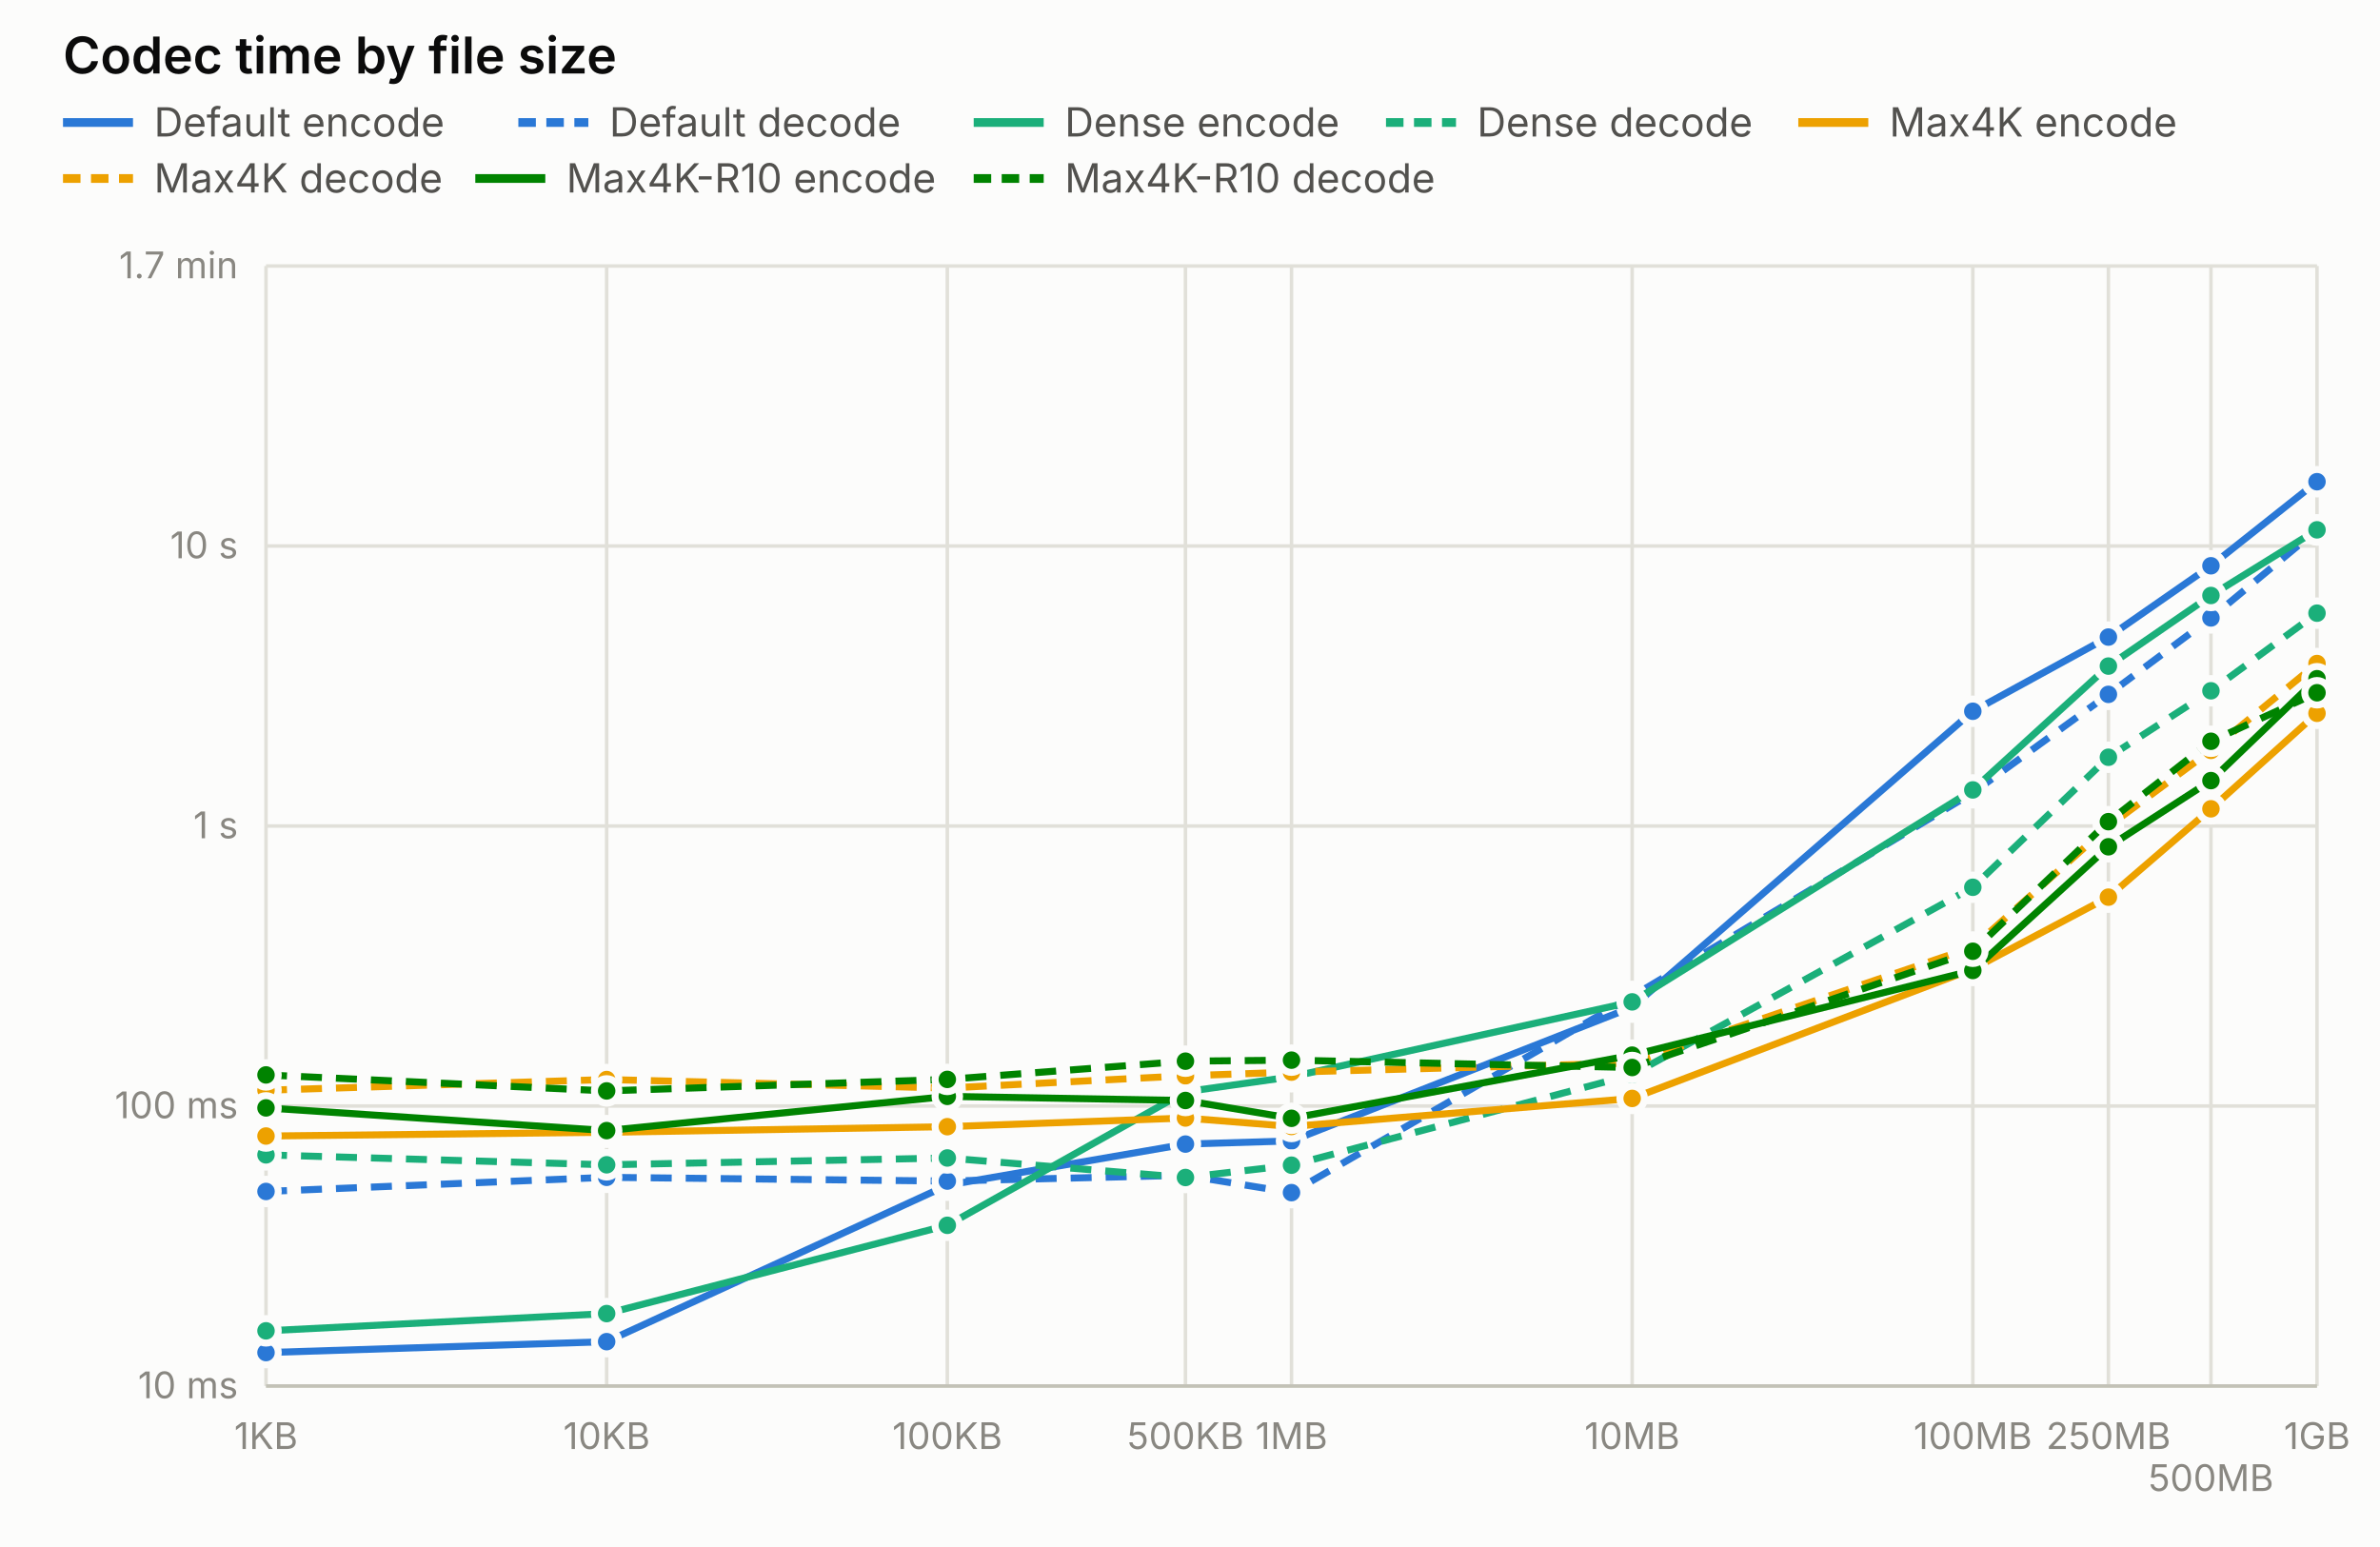
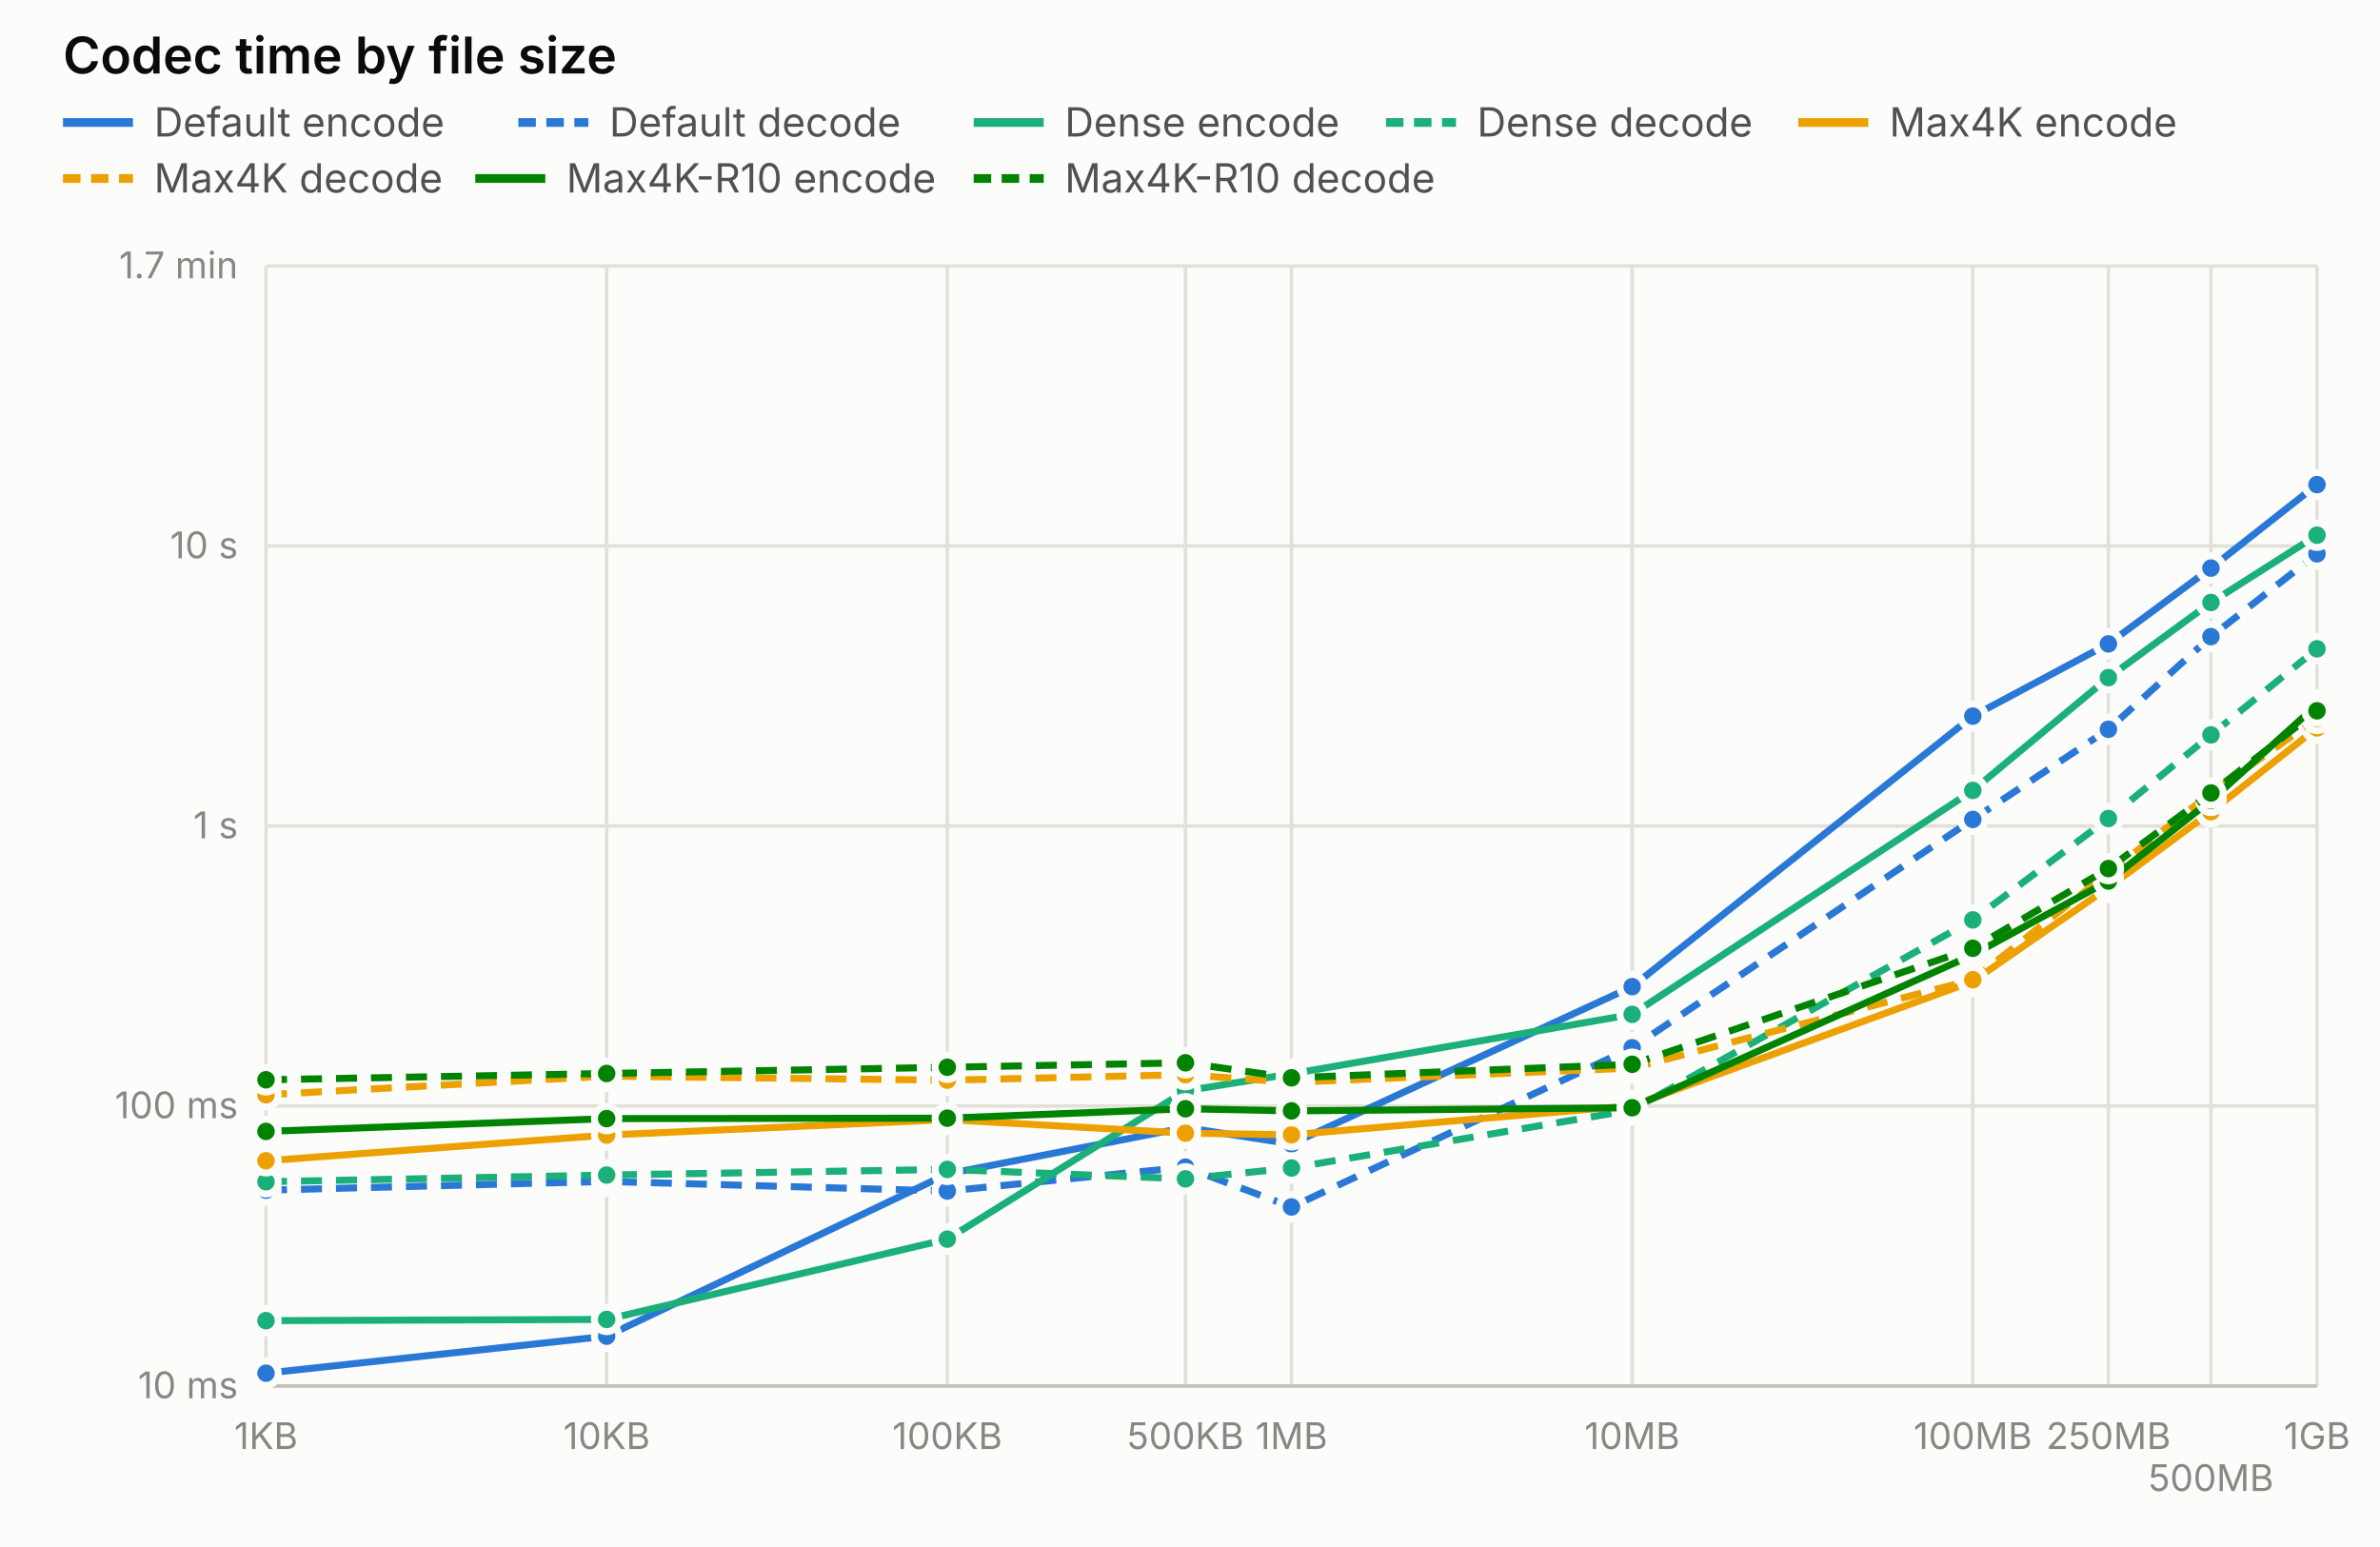
<svg xmlns="http://www.w3.org/2000/svg" viewBox="0 0 680 442" width="680" height="442" role="img" aria-label="Codec time by file size">
  <rect width="680" height="442" fill="#fcfcfb" />
  <text x="18" y="21" font-family="system-ui, -apple-system, Segoe UI, sans-serif" font-size="14.5" font-weight="600" fill="#0b0b0b">Codec time by file size</text>
  <line x1="18" y1="35" x2="38" y2="35" stroke="#2a78d6" stroke-width="2.5" />
  <text x="44" y="39" font-family="system-ui, -apple-system, Segoe UI, sans-serif" font-size="11.5" fill="#52514e">Default encode</text>
  <line x1="148.1" y1="35" x2="168.1" y2="35" stroke="#2a78d6" stroke-width="2.5" stroke-dasharray="5 3" />
  <text x="174.1" y="39" font-family="system-ui, -apple-system, Segoe UI, sans-serif" font-size="11.5" fill="#52514e">Default decode</text>
  <line x1="278.2" y1="35" x2="298.2" y2="35" stroke="#1baf7a" stroke-width="2.5" />
  <text x="304.2" y="39" font-family="system-ui, -apple-system, Segoe UI, sans-serif" font-size="11.5" fill="#52514e">Dense encode</text>
  <line x1="396" y1="35" x2="416" y2="35" stroke="#1baf7a" stroke-width="2.5" stroke-dasharray="5 3" />
  <text x="422" y="39" font-family="system-ui, -apple-system, Segoe UI, sans-serif" font-size="11.5" fill="#52514e">Dense decode</text>
  <line x1="513.8" y1="35" x2="533.8" y2="35" stroke="#eda100" stroke-width="2.5" />
  <text x="539.8" y="39" font-family="system-ui, -apple-system, Segoe UI, sans-serif" font-size="11.5" fill="#52514e">Max4K encode</text>
  <line x1="18" y1="51" x2="38" y2="51" stroke="#eda100" stroke-width="2.5" stroke-dasharray="5 3" />
  <text x="44" y="55" font-family="system-ui, -apple-system, Segoe UI, sans-serif" font-size="11.5" fill="#52514e">Max4K decode</text>
  <line x1="135.8" y1="51" x2="155.8" y2="51" stroke="#008300" stroke-width="2.5" />
  <text x="161.8" y="55" font-family="system-ui, -apple-system, Segoe UI, sans-serif" font-size="11.5" fill="#52514e">Max4K-R10 encode</text>
  <line x1="278.2" y1="51" x2="298.2" y2="51" stroke="#008300" stroke-width="2.5" stroke-dasharray="5 3" />
  <text x="304.2" y="55" font-family="system-ui, -apple-system, Segoe UI, sans-serif" font-size="11.5" fill="#52514e">Max4K-R10 decode</text>
  <g transform="translate(0,62)">
    <line x1="76" y1="334" x2="662" y2="334" stroke="#e1e0d9" stroke-width="1" />
    <text x="68" y="337.5" fill="#898781" font-size="10.5" font-family="system-ui, -apple-system, Segoe UI, sans-serif" text-anchor="end">10 ms</text>
    <line x1="76" y1="254" x2="662" y2="254" stroke="#e1e0d9" stroke-width="1" />
    <text x="68" y="257.5" fill="#898781" font-size="10.5" font-family="system-ui, -apple-system, Segoe UI, sans-serif" text-anchor="end">100 ms</text>
    <line x1="76" y1="174" x2="662" y2="174" stroke="#e1e0d9" stroke-width="1" />
    <text x="68" y="177.5" fill="#898781" font-size="10.5" font-family="system-ui, -apple-system, Segoe UI, sans-serif" text-anchor="end">1 s</text>
    <line x1="76" y1="94" x2="662" y2="94" stroke="#e1e0d9" stroke-width="1" />
    <text x="68" y="97.5" fill="#898781" font-size="10.5" font-family="system-ui, -apple-system, Segoe UI, sans-serif" text-anchor="end">10 s</text>
    <line x1="76" y1="14" x2="662" y2="14" stroke="#e1e0d9" stroke-width="1" />
    <text x="68" y="17.5" fill="#898781" font-size="10.5" font-family="system-ui, -apple-system, Segoe UI, sans-serif" text-anchor="end">1.7 min</text>
    <line x1="76" y1="14" x2="76" y2="334" stroke="#e1e0d9" stroke-width="1" />
    <text x="76" y="352" fill="#898781" font-size="10.5" font-family="system-ui, -apple-system, Segoe UI, sans-serif" text-anchor="middle">1KB</text>
    <line x1="173.33" y1="14" x2="173.33" y2="334" stroke="#e1e0d9" stroke-width="1" />
    <text x="173.33" y="352" fill="#898781" font-size="10.5" font-family="system-ui, -apple-system, Segoe UI, sans-serif" text-anchor="middle">10KB</text>
    <line x1="270.66" y1="14" x2="270.66" y2="334" stroke="#e1e0d9" stroke-width="1" />
    <text x="270.66" y="352" fill="#898781" font-size="10.5" font-family="system-ui, -apple-system, Segoe UI, sans-serif" text-anchor="middle">100KB</text>
    <line x1="338.7" y1="14" x2="338.7" y2="334" stroke="#e1e0d9" stroke-width="1" />
    <text x="338.7" y="352" fill="#898781" font-size="10.5" font-family="system-ui, -apple-system, Segoe UI, sans-serif" text-anchor="middle">500KB</text>
    <line x1="369" y1="14" x2="369" y2="334" stroke="#e1e0d9" stroke-width="1" />
    <text x="369" y="352" fill="#898781" font-size="10.5" font-family="system-ui, -apple-system, Segoe UI, sans-serif" text-anchor="middle">1MB</text>
    <line x1="466.33" y1="14" x2="466.33" y2="334" stroke="#e1e0d9" stroke-width="1" />
    <text x="466.33" y="352" fill="#898781" font-size="10.5" font-family="system-ui, -apple-system, Segoe UI, sans-serif" text-anchor="middle">10MB</text>
    <line x1="563.66" y1="14" x2="563.66" y2="334" stroke="#e1e0d9" stroke-width="1" />
    <text x="563.66" y="352" fill="#898781" font-size="10.5" font-family="system-ui, -apple-system, Segoe UI, sans-serif" text-anchor="middle">100MB</text>
    <line x1="602.4" y1="14" x2="602.4" y2="334" stroke="#e1e0d9" stroke-width="1" />
    <text x="602.4" y="352" fill="#898781" font-size="10.5" font-family="system-ui, -apple-system, Segoe UI, sans-serif" text-anchor="middle">250MB</text>
    <line x1="631.7" y1="14" x2="631.7" y2="334" stroke="#e1e0d9" stroke-width="1" />
    <text x="631.7" y="364" fill="#898781" font-size="10.5" font-family="system-ui, -apple-system, Segoe UI, sans-serif" text-anchor="middle">500MB</text>
    <line x1="662" y1="14" x2="662" y2="334" stroke="#e1e0d9" stroke-width="1" />
    <text x="662" y="352" fill="#898781" font-size="10.5" font-family="system-ui, -apple-system, Segoe UI, sans-serif" text-anchor="middle">1GB</text>
    <line x1="76" y1="334" x2="662" y2="334" stroke="#c3c2b7" stroke-width="1" />
-     <polyline points="76,324.45 173.33,321.33 270.66,276.63 338.7,264.88 369,263.97 466.33,225.76 563.66,141.22 602.4,120.02 631.7,99.65 662,75.63" fill="none" stroke="#2a78d6" stroke-width="2" />
-     <circle cx="76" cy="324.45" r="3.5" fill="#2a78d6" stroke="#fcfcfb" stroke-width="2" />
-     <circle cx="173.33" cy="321.33" r="3.5" fill="#2a78d6" stroke="#fcfcfb" stroke-width="2" />
-     <circle cx="270.66" cy="276.63" r="3.5" fill="#2a78d6" stroke="#fcfcfb" stroke-width="2" />
-     <circle cx="338.7" cy="264.88" r="3.5" fill="#2a78d6" stroke="#fcfcfb" stroke-width="2" />
-     <circle cx="369" cy="263.97" r="3.5" fill="#2a78d6" stroke="#fcfcfb" stroke-width="2" />
-     <circle cx="466.33" cy="225.76" r="3.5" fill="#2a78d6" stroke="#fcfcfb" stroke-width="2" />
-     <circle cx="563.66" cy="141.22" r="3.5" fill="#2a78d6" stroke="#fcfcfb" stroke-width="2" />
-     <circle cx="602.4" cy="120.02" r="3.5" fill="#2a78d6" stroke="#fcfcfb" stroke-width="2" />
-     <circle cx="631.7" cy="99.65" r="3.5" fill="#2a78d6" stroke="#fcfcfb" stroke-width="2" />
-     <circle cx="662" cy="75.63" r="3.5" fill="#2a78d6" stroke="#fcfcfb" stroke-width="2" />
-     <polyline points="76,278.42 173.33,274.38 270.66,275.45 338.7,273.8 369,278.75 466.33,222.67 563.66,164.51 602.4,136.39 631.7,114.55 662,89.43" fill="none" stroke="#2a78d6" stroke-width="2" stroke-dasharray="6 4" />
-     <circle cx="76" cy="278.42" r="3.5" fill="#2a78d6" stroke="#fcfcfb" stroke-width="2" />
-     <circle cx="173.33" cy="274.38" r="3.5" fill="#2a78d6" stroke="#fcfcfb" stroke-width="2" />
-     <circle cx="270.66" cy="275.45" r="3.5" fill="#2a78d6" stroke="#fcfcfb" stroke-width="2" />
-     <circle cx="338.7" cy="273.8" r="3.5" fill="#2a78d6" stroke="#fcfcfb" stroke-width="2" />
-     <circle cx="369" cy="278.75" r="3.5" fill="#2a78d6" stroke="#fcfcfb" stroke-width="2" />
-     <circle cx="466.33" cy="222.67" r="3.5" fill="#2a78d6" stroke="#fcfcfb" stroke-width="2" />
-     <circle cx="563.66" cy="164.51" r="3.5" fill="#2a78d6" stroke="#fcfcfb" stroke-width="2" />
-     <circle cx="602.4" cy="136.39" r="3.5" fill="#2a78d6" stroke="#fcfcfb" stroke-width="2" />
-     <circle cx="631.7" cy="114.55" r="3.5" fill="#2a78d6" stroke="#fcfcfb" stroke-width="2" />
-     <circle cx="662" cy="89.43" r="3.5" fill="#2a78d6" stroke="#fcfcfb" stroke-width="2" />
-     <polyline points="76,318.24 173.33,313.31 270.66,288.09 338.7,249.93 369,245.65 466.33,224.25 563.66,163.69 602.4,128.31 631.7,108.14 662,89.38" fill="none" stroke="#1baf7a" stroke-width="2" />
-     <circle cx="76" cy="318.24" r="3.5" fill="#1baf7a" stroke="#fcfcfb" stroke-width="2" />
-     <circle cx="173.33" cy="313.31" r="3.5" fill="#1baf7a" stroke="#fcfcfb" stroke-width="2" />
-     <circle cx="270.66" cy="288.09" r="3.5" fill="#1baf7a" stroke="#fcfcfb" stroke-width="2" />
-     <circle cx="338.7" cy="249.93" r="3.5" fill="#1baf7a" stroke="#fcfcfb" stroke-width="2" />
-     <circle cx="369" cy="245.65" r="3.5" fill="#1baf7a" stroke="#fcfcfb" stroke-width="2" />
-     <circle cx="466.33" cy="224.25" r="3.5" fill="#1baf7a" stroke="#fcfcfb" stroke-width="2" />
-     <circle cx="563.66" cy="163.69" r="3.5" fill="#1baf7a" stroke="#fcfcfb" stroke-width="2" />
-     <circle cx="602.4" cy="128.31" r="3.5" fill="#1baf7a" stroke="#fcfcfb" stroke-width="2" />
-     <circle cx="631.7" cy="108.14" r="3.5" fill="#1baf7a" stroke="#fcfcfb" stroke-width="2" />
-     <circle cx="662" cy="89.38" r="3.5" fill="#1baf7a" stroke="#fcfcfb" stroke-width="2" />
-     <polyline points="76,267.96 173.33,270.8 270.66,268.85 338.7,274.43 369,270.91 466.33,245.06 563.66,191.51 602.4,154.36 631.7,135.37 662,113.19" fill="none" stroke="#1baf7a" stroke-width="2" stroke-dasharray="6 4" />
-     <circle cx="76" cy="267.96" r="3.5" fill="#1baf7a" stroke="#fcfcfb" stroke-width="2" />
-     <circle cx="173.33" cy="270.8" r="3.5" fill="#1baf7a" stroke="#fcfcfb" stroke-width="2" />
-     <circle cx="270.66" cy="268.85" r="3.5" fill="#1baf7a" stroke="#fcfcfb" stroke-width="2" />
-     <circle cx="338.7" cy="274.43" r="3.5" fill="#1baf7a" stroke="#fcfcfb" stroke-width="2" />
-     <circle cx="369" cy="270.91" r="3.5" fill="#1baf7a" stroke="#fcfcfb" stroke-width="2" />
-     <circle cx="466.33" cy="245.06" r="3.5" fill="#1baf7a" stroke="#fcfcfb" stroke-width="2" />
-     <circle cx="563.66" cy="191.51" r="3.5" fill="#1baf7a" stroke="#fcfcfb" stroke-width="2" />
-     <circle cx="602.4" cy="154.36" r="3.5" fill="#1baf7a" stroke="#fcfcfb" stroke-width="2" />
-     <circle cx="631.7" cy="135.37" r="3.5" fill="#1baf7a" stroke="#fcfcfb" stroke-width="2" />
-     <circle cx="662" cy="113.19" r="3.5" fill="#1baf7a" stroke="#fcfcfb" stroke-width="2" />
-     <polyline points="76,262.58 173.33,261.51 270.66,259.91 338.7,257.43 369,259.85 466.33,251.84 563.66,214.85 602.4,194.33 631.7,169.09 662,141.8" fill="none" stroke="#eda100" stroke-width="2" />
-     <circle cx="76" cy="262.58" r="3.5" fill="#eda100" stroke="#fcfcfb" stroke-width="2" />
-     <circle cx="173.33" cy="261.51" r="3.5" fill="#eda100" stroke="#fcfcfb" stroke-width="2" />
-     <circle cx="270.66" cy="259.91" r="3.5" fill="#eda100" stroke="#fcfcfb" stroke-width="2" />
-     <circle cx="338.7" cy="257.43" r="3.5" fill="#eda100" stroke="#fcfcfb" stroke-width="2" />
-     <circle cx="369" cy="259.85" r="3.5" fill="#eda100" stroke="#fcfcfb" stroke-width="2" />
-     <circle cx="466.33" cy="251.84" r="3.5" fill="#eda100" stroke="#fcfcfb" stroke-width="2" />
-     <circle cx="563.66" cy="214.85" r="3.5" fill="#eda100" stroke="#fcfcfb" stroke-width="2" />
-     <circle cx="602.4" cy="194.33" r="3.5" fill="#eda100" stroke="#fcfcfb" stroke-width="2" />
-     <circle cx="631.7" cy="169.09" r="3.5" fill="#eda100" stroke="#fcfcfb" stroke-width="2" />
-     <circle cx="662" cy="141.8" r="3.5" fill="#eda100" stroke="#fcfcfb" stroke-width="2" />
-     <polyline points="76,249.5 173.33,246.44 270.66,248.87 338.7,245.37 369,244.32 466.33,241.73 563.66,208.57 602.4,174.1 631.7,152.39 662,127.58" fill="none" stroke="#eda100" stroke-width="2" stroke-dasharray="6 4" />
-     <circle cx="76" cy="249.5" r="3.5" fill="#eda100" stroke="#fcfcfb" stroke-width="2" />
-     <circle cx="173.33" cy="246.44" r="3.5" fill="#eda100" stroke="#fcfcfb" stroke-width="2" />
-     <circle cx="270.66" cy="248.87" r="3.5" fill="#eda100" stroke="#fcfcfb" stroke-width="2" />
-     <circle cx="338.7" cy="245.37" r="3.5" fill="#eda100" stroke="#fcfcfb" stroke-width="2" />
-     <circle cx="369" cy="244.32" r="3.5" fill="#eda100" stroke="#fcfcfb" stroke-width="2" />
-     <circle cx="466.33" cy="241.73" r="3.5" fill="#eda100" stroke="#fcfcfb" stroke-width="2" />
-     <circle cx="563.66" cy="208.57" r="3.5" fill="#eda100" stroke="#fcfcfb" stroke-width="2" />
-     <circle cx="602.4" cy="174.1" r="3.5" fill="#eda100" stroke="#fcfcfb" stroke-width="2" />
-     <circle cx="631.7" cy="152.39" r="3.5" fill="#eda100" stroke="#fcfcfb" stroke-width="2" />
-     <circle cx="662" cy="127.58" r="3.5" fill="#eda100" stroke="#fcfcfb" stroke-width="2" />
-     <polyline points="76,254.54 173.33,261.03 270.66,251.25 338.7,252.42 369,257.52 466.33,239.47 563.66,215.28 602.4,179.94 631.7,161.03 662,131.92" fill="none" stroke="#008300" stroke-width="2" />
-     <circle cx="76" cy="254.54" r="3.5" fill="#008300" stroke="#fcfcfb" stroke-width="2" />
-     <circle cx="173.33" cy="261.03" r="3.5" fill="#008300" stroke="#fcfcfb" stroke-width="2" />
-     <circle cx="270.66" cy="251.25" r="3.5" fill="#008300" stroke="#fcfcfb" stroke-width="2" />
-     <circle cx="338.7" cy="252.42" r="3.5" fill="#008300" stroke="#fcfcfb" stroke-width="2" />
-     <circle cx="369" cy="257.52" r="3.5" fill="#008300" stroke="#fcfcfb" stroke-width="2" />
-     <circle cx="466.33" cy="239.47" r="3.5" fill="#008300" stroke="#fcfcfb" stroke-width="2" />
-     <circle cx="563.66" cy="215.28" r="3.5" fill="#008300" stroke="#fcfcfb" stroke-width="2" />
-     <circle cx="602.4" cy="179.94" r="3.5" fill="#008300" stroke="#fcfcfb" stroke-width="2" />
-     <circle cx="631.7" cy="161.03" r="3.5" fill="#008300" stroke="#fcfcfb" stroke-width="2" />
-     <circle cx="662" cy="131.92" r="3.5" fill="#008300" stroke="#fcfcfb" stroke-width="2" />
-     <polyline points="76,245.12 173.33,249.69 270.66,246.4 338.7,241.19 369,240.9 466.33,243 563.66,209.79 602.4,172.76 631.7,149.79 662,135.93" fill="none" stroke="#008300" stroke-width="2" stroke-dasharray="6 4" />
-     <circle cx="76" cy="245.12" r="3.5" fill="#008300" stroke="#fcfcfb" stroke-width="2" />
-     <circle cx="173.33" cy="249.69" r="3.5" fill="#008300" stroke="#fcfcfb" stroke-width="2" />
-     <circle cx="270.66" cy="246.4" r="3.5" fill="#008300" stroke="#fcfcfb" stroke-width="2" />
-     <circle cx="338.7" cy="241.19" r="3.5" fill="#008300" stroke="#fcfcfb" stroke-width="2" />
-     <circle cx="369" cy="240.9" r="3.5" fill="#008300" stroke="#fcfcfb" stroke-width="2" />
-     <circle cx="466.33" cy="243" r="3.5" fill="#008300" stroke="#fcfcfb" stroke-width="2" />
-     <circle cx="563.66" cy="209.79" r="3.5" fill="#008300" stroke="#fcfcfb" stroke-width="2" />
-     <circle cx="602.4" cy="172.76" r="3.5" fill="#008300" stroke="#fcfcfb" stroke-width="2" />
-     <circle cx="631.7" cy="149.79" r="3.5" fill="#008300" stroke="#fcfcfb" stroke-width="2" />
-     <circle cx="662" cy="135.93" r="3.5" fill="#008300" stroke="#fcfcfb" stroke-width="2" />
+     <polyline points="76,330.34 173.33,319.76 270.66,273.4 338.7,260.14 369,264.84 466.33,219.9 563.66,142.61 602.4,121.96 631.7,100.31 662,76.46" fill="none" stroke="#2a78d6" stroke-width="2" />
+     <circle cx="76" cy="330.34" r="3.5" fill="#2a78d6" stroke="#fcfcfb" stroke-width="2" />
+     <circle cx="173.33" cy="319.76" r="3.5" fill="#2a78d6" stroke="#fcfcfb" stroke-width="2" />
+     <circle cx="270.66" cy="273.4" r="3.5" fill="#2a78d6" stroke="#fcfcfb" stroke-width="2" />
+     <circle cx="338.7" cy="260.14" r="3.5" fill="#2a78d6" stroke="#fcfcfb" stroke-width="2" />
+     <circle cx="369" cy="264.84" r="3.5" fill="#2a78d6" stroke="#fcfcfb" stroke-width="2" />
+     <circle cx="466.33" cy="219.9" r="3.5" fill="#2a78d6" stroke="#fcfcfb" stroke-width="2" />
+     <circle cx="563.66" cy="142.61" r="3.5" fill="#2a78d6" stroke="#fcfcfb" stroke-width="2" />
+     <circle cx="602.4" cy="121.96" r="3.5" fill="#2a78d6" stroke="#fcfcfb" stroke-width="2" />
+     <circle cx="631.7" cy="100.31" r="3.5" fill="#2a78d6" stroke="#fcfcfb" stroke-width="2" />
+     <circle cx="662" cy="76.46" r="3.5" fill="#2a78d6" stroke="#fcfcfb" stroke-width="2" />
+     <polyline points="76,278.05 173.33,275.55 270.66,278.3 338.7,271.47 369,282.85 466.33,237.36 563.66,172.12 602.4,146.37 631.7,119.89 662,96.24" fill="none" stroke="#2a78d6" stroke-width="2" stroke-dasharray="6 4" />
+     <circle cx="76" cy="278.05" r="3.5" fill="#2a78d6" stroke="#fcfcfb" stroke-width="2" />
+     <circle cx="173.33" cy="275.55" r="3.5" fill="#2a78d6" stroke="#fcfcfb" stroke-width="2" />
+     <circle cx="270.66" cy="278.3" r="3.5" fill="#2a78d6" stroke="#fcfcfb" stroke-width="2" />
+     <circle cx="338.7" cy="271.47" r="3.5" fill="#2a78d6" stroke="#fcfcfb" stroke-width="2" />
+     <circle cx="369" cy="282.85" r="3.5" fill="#2a78d6" stroke="#fcfcfb" stroke-width="2" />
+     <circle cx="466.33" cy="237.36" r="3.5" fill="#2a78d6" stroke="#fcfcfb" stroke-width="2" />
+     <circle cx="563.66" cy="172.12" r="3.5" fill="#2a78d6" stroke="#fcfcfb" stroke-width="2" />
+     <circle cx="602.4" cy="146.37" r="3.5" fill="#2a78d6" stroke="#fcfcfb" stroke-width="2" />
+     <circle cx="631.7" cy="119.89" r="3.5" fill="#2a78d6" stroke="#fcfcfb" stroke-width="2" />
+     <circle cx="662" cy="96.24" r="3.5" fill="#2a78d6" stroke="#fcfcfb" stroke-width="2" />
+     <polyline points="76,315.33 173.33,314.98 270.66,292.04 338.7,249.66 369,244.8 466.33,227.82 563.66,163.84 602.4,131.6 631.7,110.14 662,90.91" fill="none" stroke="#1baf7a" stroke-width="2" />
+     <circle cx="76" cy="315.33" r="3.5" fill="#1baf7a" stroke="#fcfcfb" stroke-width="2" />
+     <circle cx="173.33" cy="314.98" r="3.5" fill="#1baf7a" stroke="#fcfcfb" stroke-width="2" />
+     <circle cx="270.66" cy="292.04" r="3.5" fill="#1baf7a" stroke="#fcfcfb" stroke-width="2" />
+     <circle cx="338.7" cy="249.66" r="3.5" fill="#1baf7a" stroke="#fcfcfb" stroke-width="2" />
+     <circle cx="369" cy="244.8" r="3.5" fill="#1baf7a" stroke="#fcfcfb" stroke-width="2" />
+     <circle cx="466.33" cy="227.82" r="3.5" fill="#1baf7a" stroke="#fcfcfb" stroke-width="2" />
+     <circle cx="563.66" cy="163.84" r="3.5" fill="#1baf7a" stroke="#fcfcfb" stroke-width="2" />
+     <circle cx="602.4" cy="131.6" r="3.5" fill="#1baf7a" stroke="#fcfcfb" stroke-width="2" />
+     <circle cx="631.7" cy="110.14" r="3.5" fill="#1baf7a" stroke="#fcfcfb" stroke-width="2" />
+     <circle cx="662" cy="90.91" r="3.5" fill="#1baf7a" stroke="#fcfcfb" stroke-width="2" />
+     <polyline points="76,275.64 173.33,273.73 270.66,272.11 338.7,274.81 369,271.72 466.33,255.13 563.66,200.83 602.4,171.86 631.7,147.97 662,123.37" fill="none" stroke="#1baf7a" stroke-width="2" stroke-dasharray="6 4" />
+     <circle cx="76" cy="275.64" r="3.5" fill="#1baf7a" stroke="#fcfcfb" stroke-width="2" />
+     <circle cx="173.33" cy="273.73" r="3.5" fill="#1baf7a" stroke="#fcfcfb" stroke-width="2" />
+     <circle cx="270.66" cy="272.11" r="3.5" fill="#1baf7a" stroke="#fcfcfb" stroke-width="2" />
+     <circle cx="338.7" cy="274.81" r="3.5" fill="#1baf7a" stroke="#fcfcfb" stroke-width="2" />
+     <circle cx="369" cy="271.72" r="3.5" fill="#1baf7a" stroke="#fcfcfb" stroke-width="2" />
+     <circle cx="466.33" cy="255.13" r="3.5" fill="#1baf7a" stroke="#fcfcfb" stroke-width="2" />
+     <circle cx="563.66" cy="200.83" r="3.5" fill="#1baf7a" stroke="#fcfcfb" stroke-width="2" />
+     <circle cx="602.4" cy="171.86" r="3.5" fill="#1baf7a" stroke="#fcfcfb" stroke-width="2" />
+     <circle cx="631.7" cy="147.97" r="3.5" fill="#1baf7a" stroke="#fcfcfb" stroke-width="2" />
+     <circle cx="662" cy="123.37" r="3.5" fill="#1baf7a" stroke="#fcfcfb" stroke-width="2" />
+     <polyline points="76,269.65 173.33,262.31 270.66,257.89 338.7,261.76 369,262.23 466.33,253.89 563.66,218.38 602.4,191.56 631.7,169.94 662,145.96" fill="none" stroke="#eda100" stroke-width="2" />
+     <circle cx="76" cy="269.65" r="3.5" fill="#eda100" stroke="#fcfcfb" stroke-width="2" />
+     <circle cx="173.33" cy="262.31" r="3.5" fill="#eda100" stroke="#fcfcfb" stroke-width="2" />
+     <circle cx="270.66" cy="257.89" r="3.5" fill="#eda100" stroke="#fcfcfb" stroke-width="2" />
+     <circle cx="338.7" cy="261.76" r="3.5" fill="#eda100" stroke="#fcfcfb" stroke-width="2" />
+     <circle cx="369" cy="262.23" r="3.5" fill="#eda100" stroke="#fcfcfb" stroke-width="2" />
+     <circle cx="466.33" cy="253.89" r="3.5" fill="#eda100" stroke="#fcfcfb" stroke-width="2" />
+     <circle cx="563.66" cy="218.38" r="3.5" fill="#eda100" stroke="#fcfcfb" stroke-width="2" />
+     <circle cx="602.4" cy="191.56" r="3.5" fill="#eda100" stroke="#fcfcfb" stroke-width="2" />
+     <circle cx="631.7" cy="169.94" r="3.5" fill="#eda100" stroke="#fcfcfb" stroke-width="2" />
+     <circle cx="662" cy="145.96" r="3.5" fill="#eda100" stroke="#fcfcfb" stroke-width="2" />
+     <polyline points="76,250.79 173.33,245.46 270.66,246.63 338.7,245.05 369,247.23 466.33,243.15 563.66,217.92 602.4,187.4 631.7,164.66 662,143.27" fill="none" stroke="#eda100" stroke-width="2" stroke-dasharray="6 4" />
+     <circle cx="76" cy="250.79" r="3.5" fill="#eda100" stroke="#fcfcfb" stroke-width="2" />
+     <circle cx="173.33" cy="245.46" r="3.5" fill="#eda100" stroke="#fcfcfb" stroke-width="2" />
+     <circle cx="270.66" cy="246.63" r="3.5" fill="#eda100" stroke="#fcfcfb" stroke-width="2" />
+     <circle cx="338.7" cy="245.05" r="3.5" fill="#eda100" stroke="#fcfcfb" stroke-width="2" />
+     <circle cx="369" cy="247.23" r="3.5" fill="#eda100" stroke="#fcfcfb" stroke-width="2" />
+     <circle cx="466.33" cy="243.15" r="3.5" fill="#eda100" stroke="#fcfcfb" stroke-width="2" />
+     <circle cx="563.66" cy="217.92" r="3.5" fill="#eda100" stroke="#fcfcfb" stroke-width="2" />
+     <circle cx="602.4" cy="187.4" r="3.5" fill="#eda100" stroke="#fcfcfb" stroke-width="2" />
+     <circle cx="631.7" cy="164.66" r="3.5" fill="#eda100" stroke="#fcfcfb" stroke-width="2" />
+     <circle cx="662" cy="143.27" r="3.5" fill="#eda100" stroke="#fcfcfb" stroke-width="2" />
+     <polyline points="76,261.26 173.33,257.6 270.66,257.48 338.7,254.79 369,255.39 466.33,254.5 563.66,210.78 602.4,189.72 631.7,166.68 662,139.36" fill="none" stroke="#008300" stroke-width="2" />
+     <circle cx="76" cy="261.26" r="3.5" fill="#008300" stroke="#fcfcfb" stroke-width="2" />
+     <circle cx="173.33" cy="257.6" r="3.5" fill="#008300" stroke="#fcfcfb" stroke-width="2" />
+     <circle cx="270.66" cy="257.48" r="3.5" fill="#008300" stroke="#fcfcfb" stroke-width="2" />
+     <circle cx="338.7" cy="254.79" r="3.5" fill="#008300" stroke="#fcfcfb" stroke-width="2" />
+     <circle cx="369" cy="255.39" r="3.5" fill="#008300" stroke="#fcfcfb" stroke-width="2" />
+     <circle cx="466.33" cy="254.5" r="3.5" fill="#008300" stroke="#fcfcfb" stroke-width="2" />
+     <circle cx="563.66" cy="210.78" r="3.5" fill="#008300" stroke="#fcfcfb" stroke-width="2" />
+     <circle cx="602.4" cy="189.72" r="3.5" fill="#008300" stroke="#fcfcfb" stroke-width="2" />
+     <circle cx="631.7" cy="166.68" r="3.5" fill="#008300" stroke="#fcfcfb" stroke-width="2" />
+     <circle cx="662" cy="139.36" r="3.5" fill="#008300" stroke="#fcfcfb" stroke-width="2" />
+     <polyline points="76,246.51 173.33,244.71 270.66,242.93 338.7,241.66 369,245.95 466.33,242.08 563.66,208.94 602.4,186.16 631.7,164.57 662,141.09" fill="none" stroke="#008300" stroke-width="2" stroke-dasharray="6 4" />
+     <circle cx="76" cy="246.51" r="3.5" fill="#008300" stroke="#fcfcfb" stroke-width="2" />
+     <circle cx="173.33" cy="244.71" r="3.5" fill="#008300" stroke="#fcfcfb" stroke-width="2" />
+     <circle cx="270.66" cy="242.93" r="3.5" fill="#008300" stroke="#fcfcfb" stroke-width="2" />
+     <circle cx="338.7" cy="241.66" r="3.5" fill="#008300" stroke="#fcfcfb" stroke-width="2" />
+     <circle cx="369" cy="245.95" r="3.5" fill="#008300" stroke="#fcfcfb" stroke-width="2" />
+     <circle cx="466.33" cy="242.08" r="3.5" fill="#008300" stroke="#fcfcfb" stroke-width="2" />
+     <circle cx="563.66" cy="208.94" r="3.5" fill="#008300" stroke="#fcfcfb" stroke-width="2" />
+     <circle cx="602.4" cy="186.16" r="3.5" fill="#008300" stroke="#fcfcfb" stroke-width="2" />
+     <circle cx="631.7" cy="164.57" r="3.5" fill="#008300" stroke="#fcfcfb" stroke-width="2" />
+     <circle cx="662" cy="141.09" r="3.5" fill="#008300" stroke="#fcfcfb" stroke-width="2" />
  </g>
</svg>
